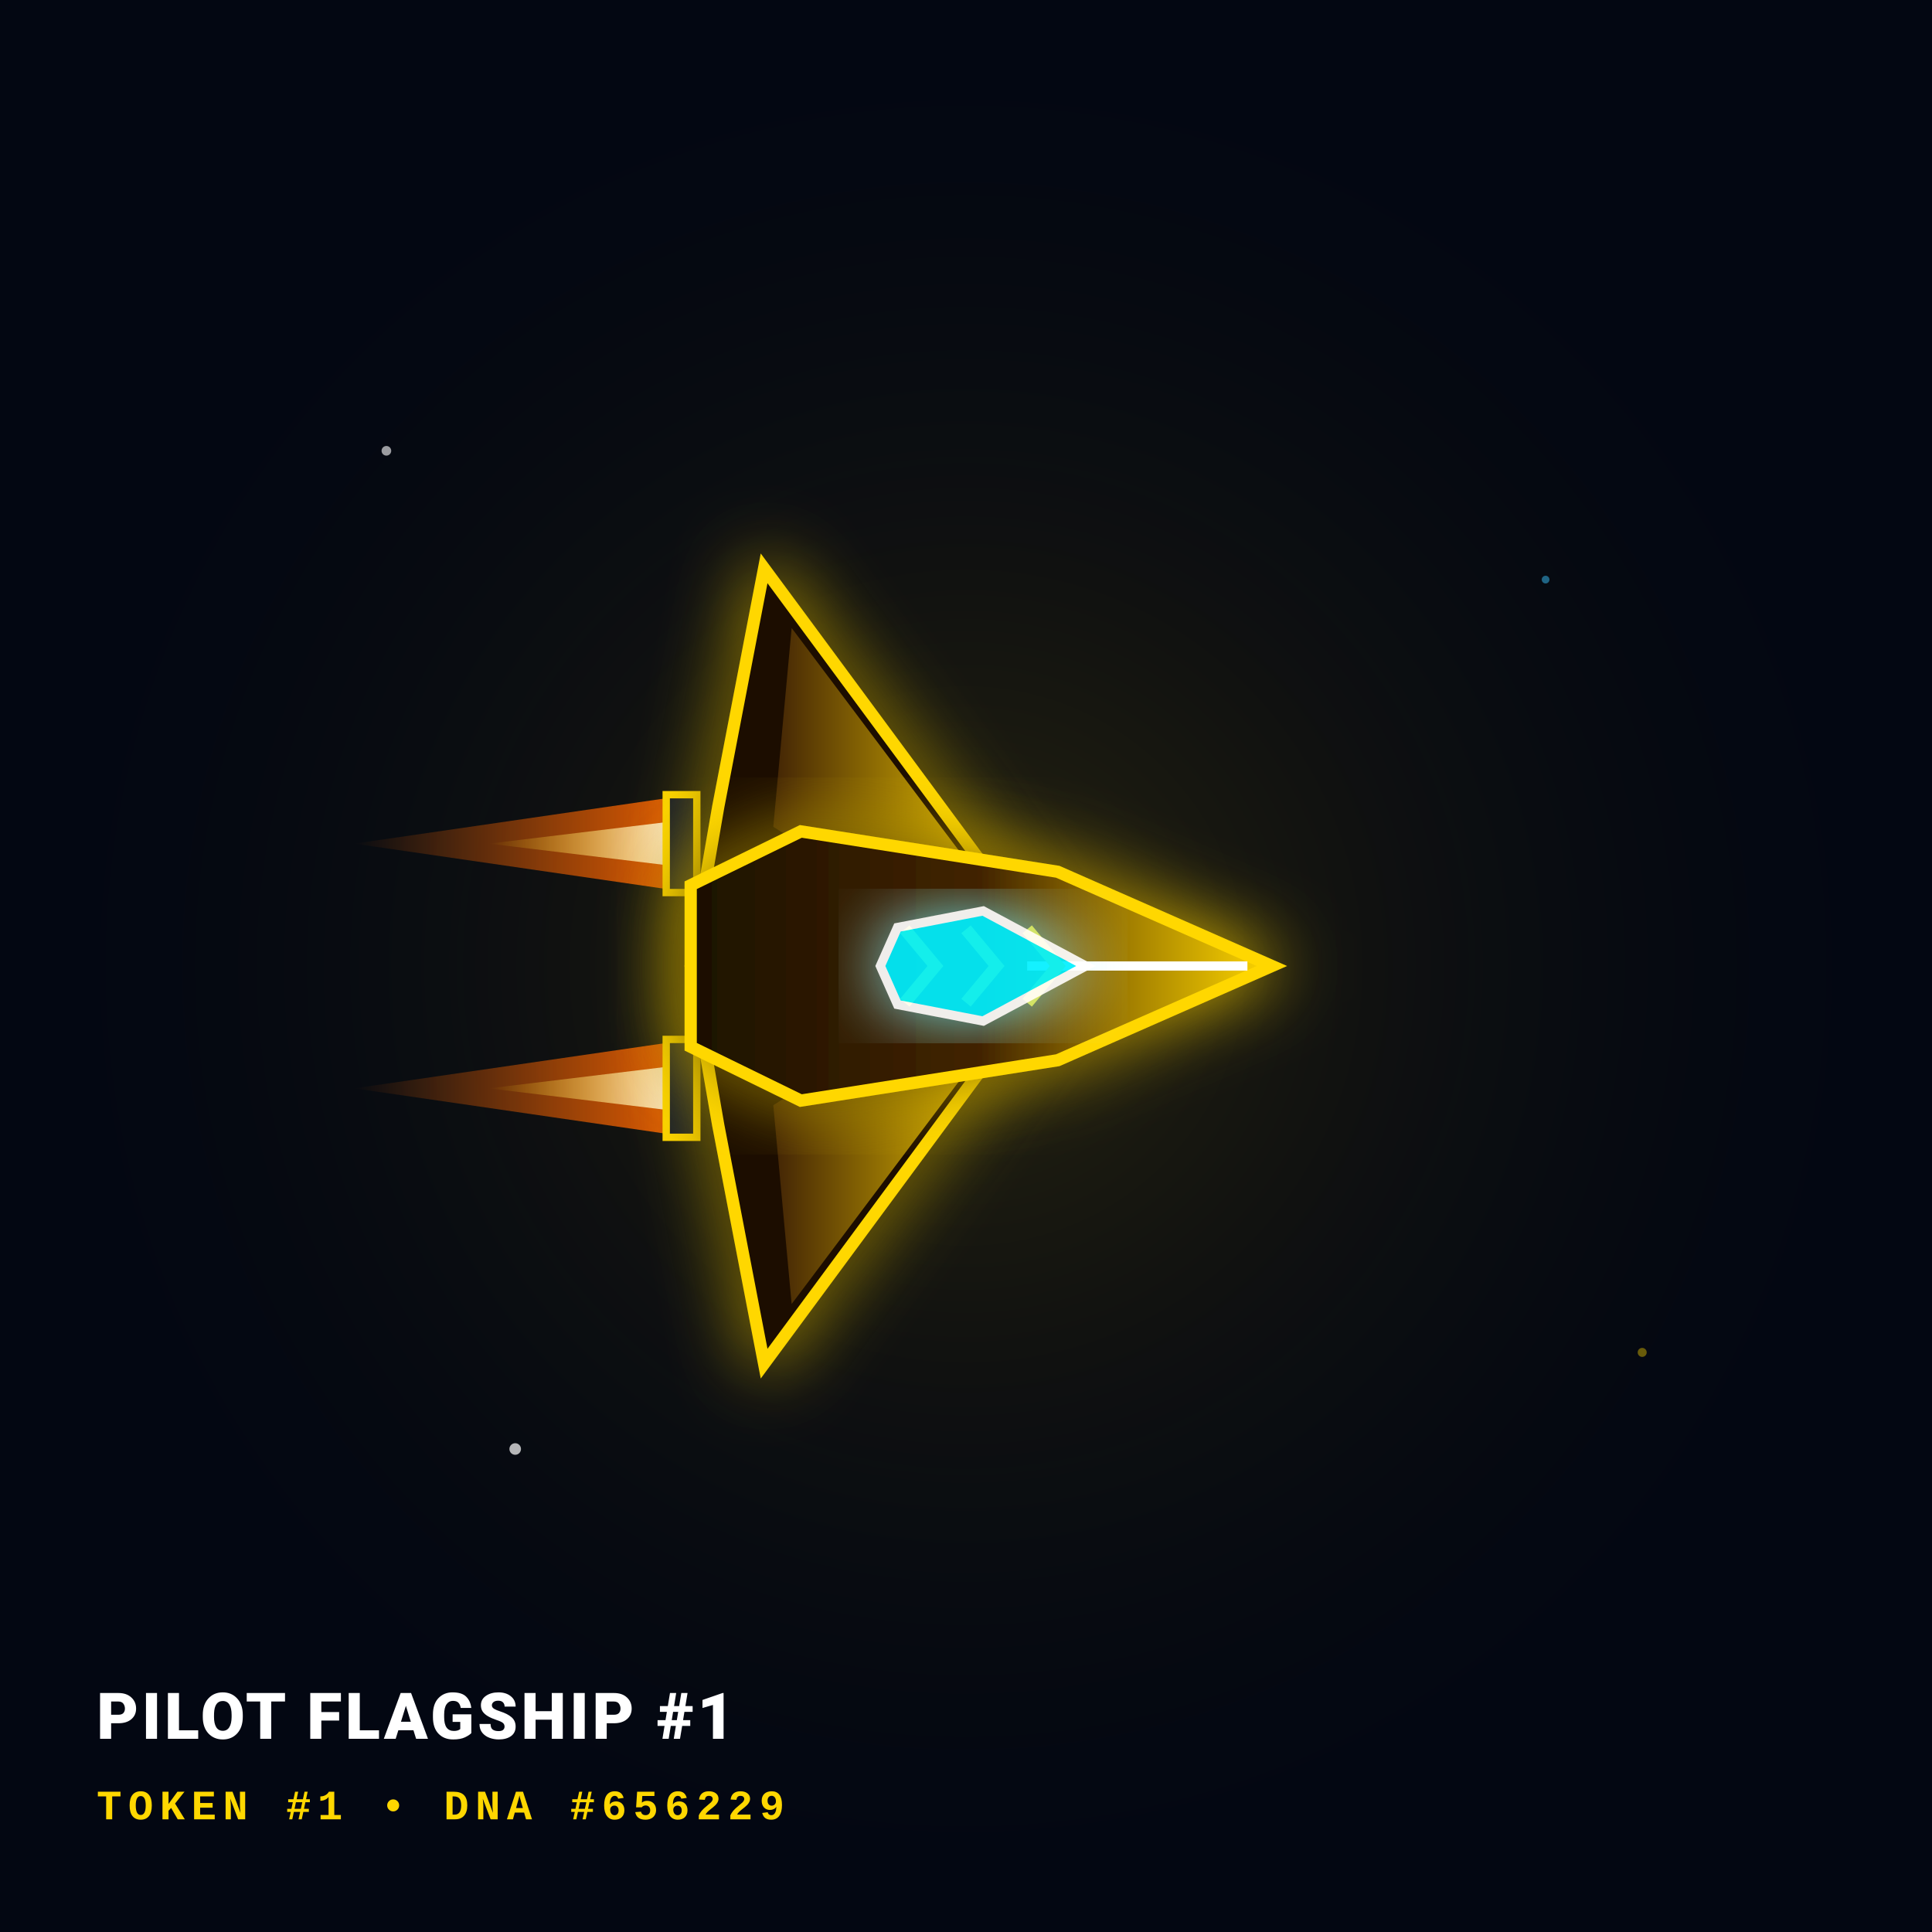
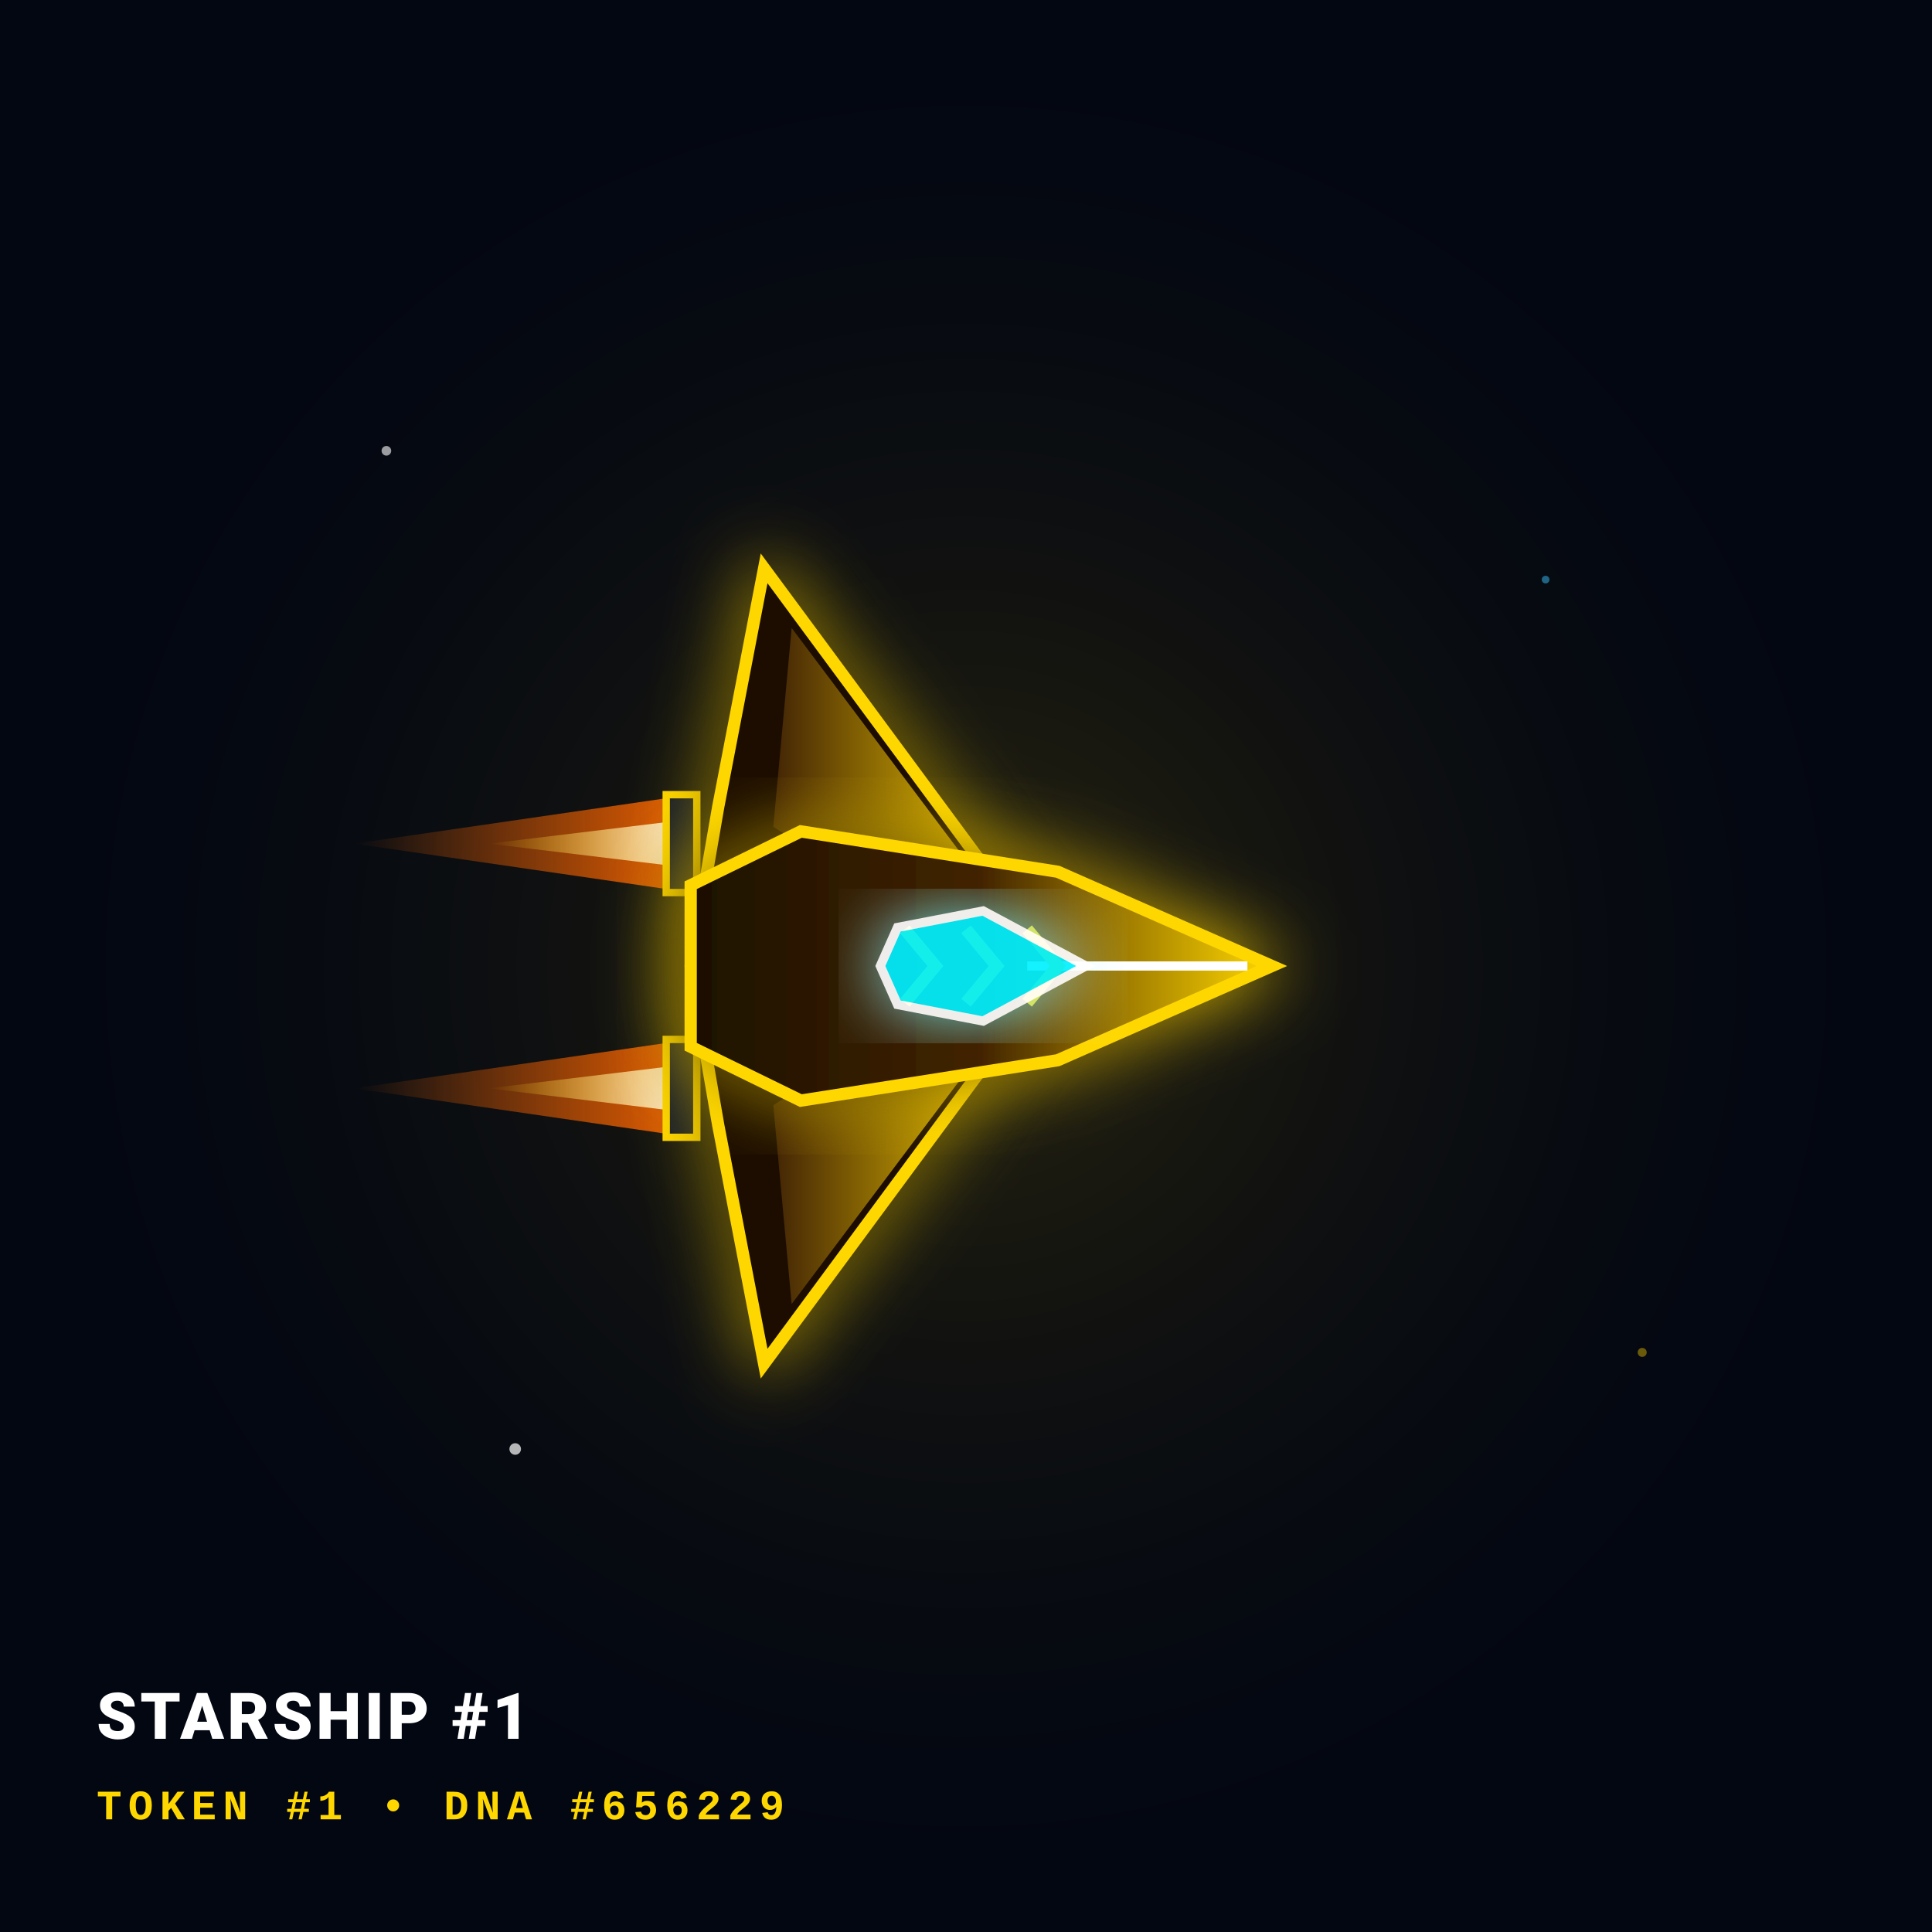
<svg xmlns="http://www.w3.org/2000/svg" viewBox="0 0 600 600" width="600" height="600">
  <defs>
    <radialGradient id="spaceGlow" cx="50%" cy="50%" r="50%">
      <stop offset="0%" stop-color="#ffd700" stop-opacity="0.15" />
      <stop offset="100%" stop-color="#02040a" stop-opacity="0" />
    </radialGradient>
    <linearGradient id="hullGrad" x1="0%" y1="0%" x2="100%" y2="0%">
      <stop offset="0%" stop-color="#1c1003" />
      <stop offset="50%" stop-color="#422405" />
      <stop offset="100%" stop-color="#ffd700" />
    </linearGradient>
    <linearGradient id="wingGrad" x1="0%" y1="0%" x2="100%" y2="0%">
      <stop offset="0%" stop-color="#422405" />
      <stop offset="100%" stop-color="#ffd700" />
    </linearGradient>
    <linearGradient id="flameGrad" x1="100%" y1="0%" x2="0%" y2="0%">
      <stop offset="0%" stop-color="#ff6600" stop-opacity="0.9" />
      <stop offset="100%" stop-color="#ff6600" stop-opacity="0" />
    </linearGradient>
    <linearGradient id="coreFlameGrad" x1="100%" y1="0%" x2="0%" y2="0%">
      <stop offset="0%" stop-color="#ffffff" stop-opacity="1" />
      <stop offset="100%" stop-color="#ffd700" stop-opacity="0" />
    </linearGradient>
    <filter id="neonGlow" x="-20%" y="-20%" width="140%" height="140%">
      <feGaussianBlur stdDeviation="6" result="blur" />
      <feMerge>
        <feMergeNode in="blur" />
        <feMergeNode in="SourceGraphic" />
      </feMerge>
    </filter>
  </defs>
  <rect width="100%" height="100%" fill="#030712" />
  <rect width="100%" height="100%" fill="url(#spaceGlow)" />
  <circle cx="120" cy="140" r="1.5" fill="#ffffff" opacity="0.6" />
  <circle cx="480" cy="180" r="1.2" fill="#38bdf8" opacity="0.5" />
  <circle cx="160" cy="450" r="1.8" fill="#ffffff" opacity="0.7" />
  <circle cx="510" cy="420" r="1.4" fill="#ffd700" opacity="0.4" />
  <g transform="translate(300, 300) scale(1.9)">
    <polygon points="-45,-28 -100,-20 -45,-12" fill="url(#flameGrad)" />
    <polygon points="-45,-24 -78,-20 -45,-16" fill="url(#coreFlameGrad)" />
    <rect x="-49" y="-28" width="5" height="16" fill="#0f172a" stroke="#ffd700" stroke-width="1.2" />
    <polygon points="-45,12 -100,20 -45,28" fill="url(#flameGrad)" />
    <polygon points="-45,16 -78,20 -45,24" fill="url(#coreFlameGrad)" />
    <rect x="-49" y="12" width="5" height="16" fill="#0f172a" stroke="#ffd700" stroke-width="1.2" />
    <polygon points="15,0 -33,-65 -40.5,-26 -45,0 -40.5,26 -33,65" fill="#1c1003" stroke="#ffd700" stroke-width="2" filter="url(#neonGlow)" />
    <polygon points="10,-4 -28.5,-55.25 -31.5,-22.75 -5,-6" fill="url(#wingGrad)" />
    <polygon points="10,4 -28.5,55.25 -31.5,22.75 -5,6" fill="url(#wingGrad)" />
    <polygon points="50,0 15,-15.4 -27,-22 -45,-13.2 -45,13.2 -27,22 15,15.4" fill="url(#hullGrad)" stroke="#ffd700" stroke-width="2" filter="url(#neonGlow)" />
    <line x1="46" y1="0" x2="10" y2="0" stroke="#ffffff" stroke-width="1.5" />
    <polyline points="-10,-6 -5,0 -10,6" fill="none" stroke="#ffd700" stroke-width="2" />
    <polyline points="0,-6 5,0 0,6" fill="none" stroke="#ffd700" stroke-width="2" />
    <polyline points="10,-6 15,0 10,6" fill="none" stroke="#ffd700" stroke-width="2" />
    <polygon points="19.6,0 2.8,-9 -11.2,-6.3 -14,0 -11.2,6.3 2.8,9" fill="#00f0ff" stroke="#ffffff" stroke-width="1.5" opacity="0.92" filter="url(#neonGlow)" />
  </g>
-   <text x="30" y="540" font-family="'Segoe UI', Roboto, sans-serif" font-weight="900" font-size="20" fill="#ffffff" letter-spacing="1">PILOT FLAGSHIP #1</text>
+   <text x="30" y="540" font-family="'Segoe UI', Roboto, sans-serif" font-weight="900" font-size="20" fill="#ffffff" letter-spacing="1">STARSHIP #1</text>
  <text x="30" y="565" font-family="'Courier New', monospace" font-weight="700" font-size="13" fill="#ffd700" letter-spacing="2">TOKEN #1 • DNA #656229</text>
</svg>
